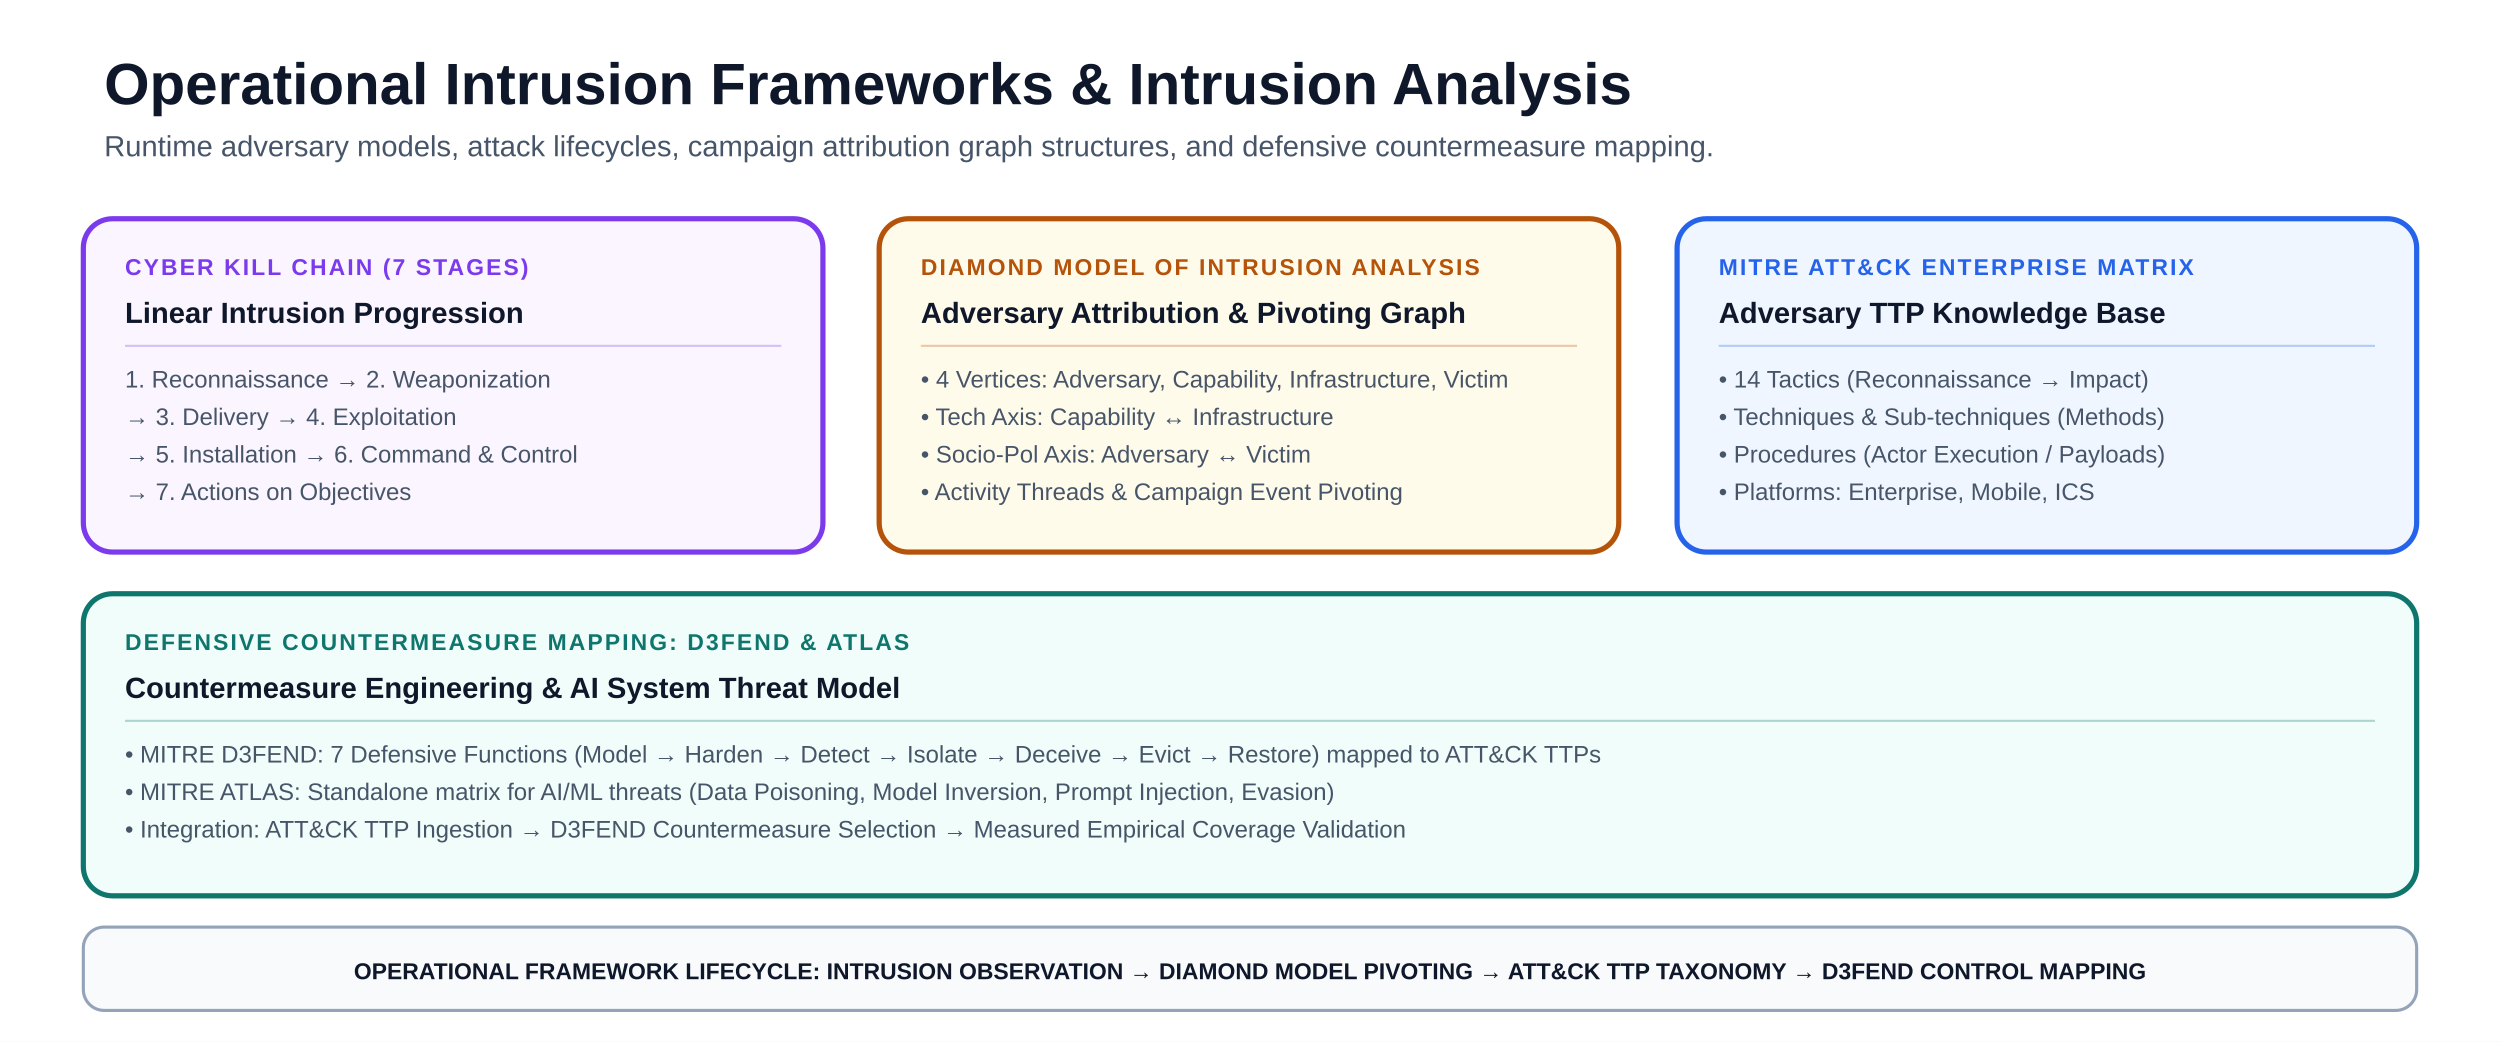
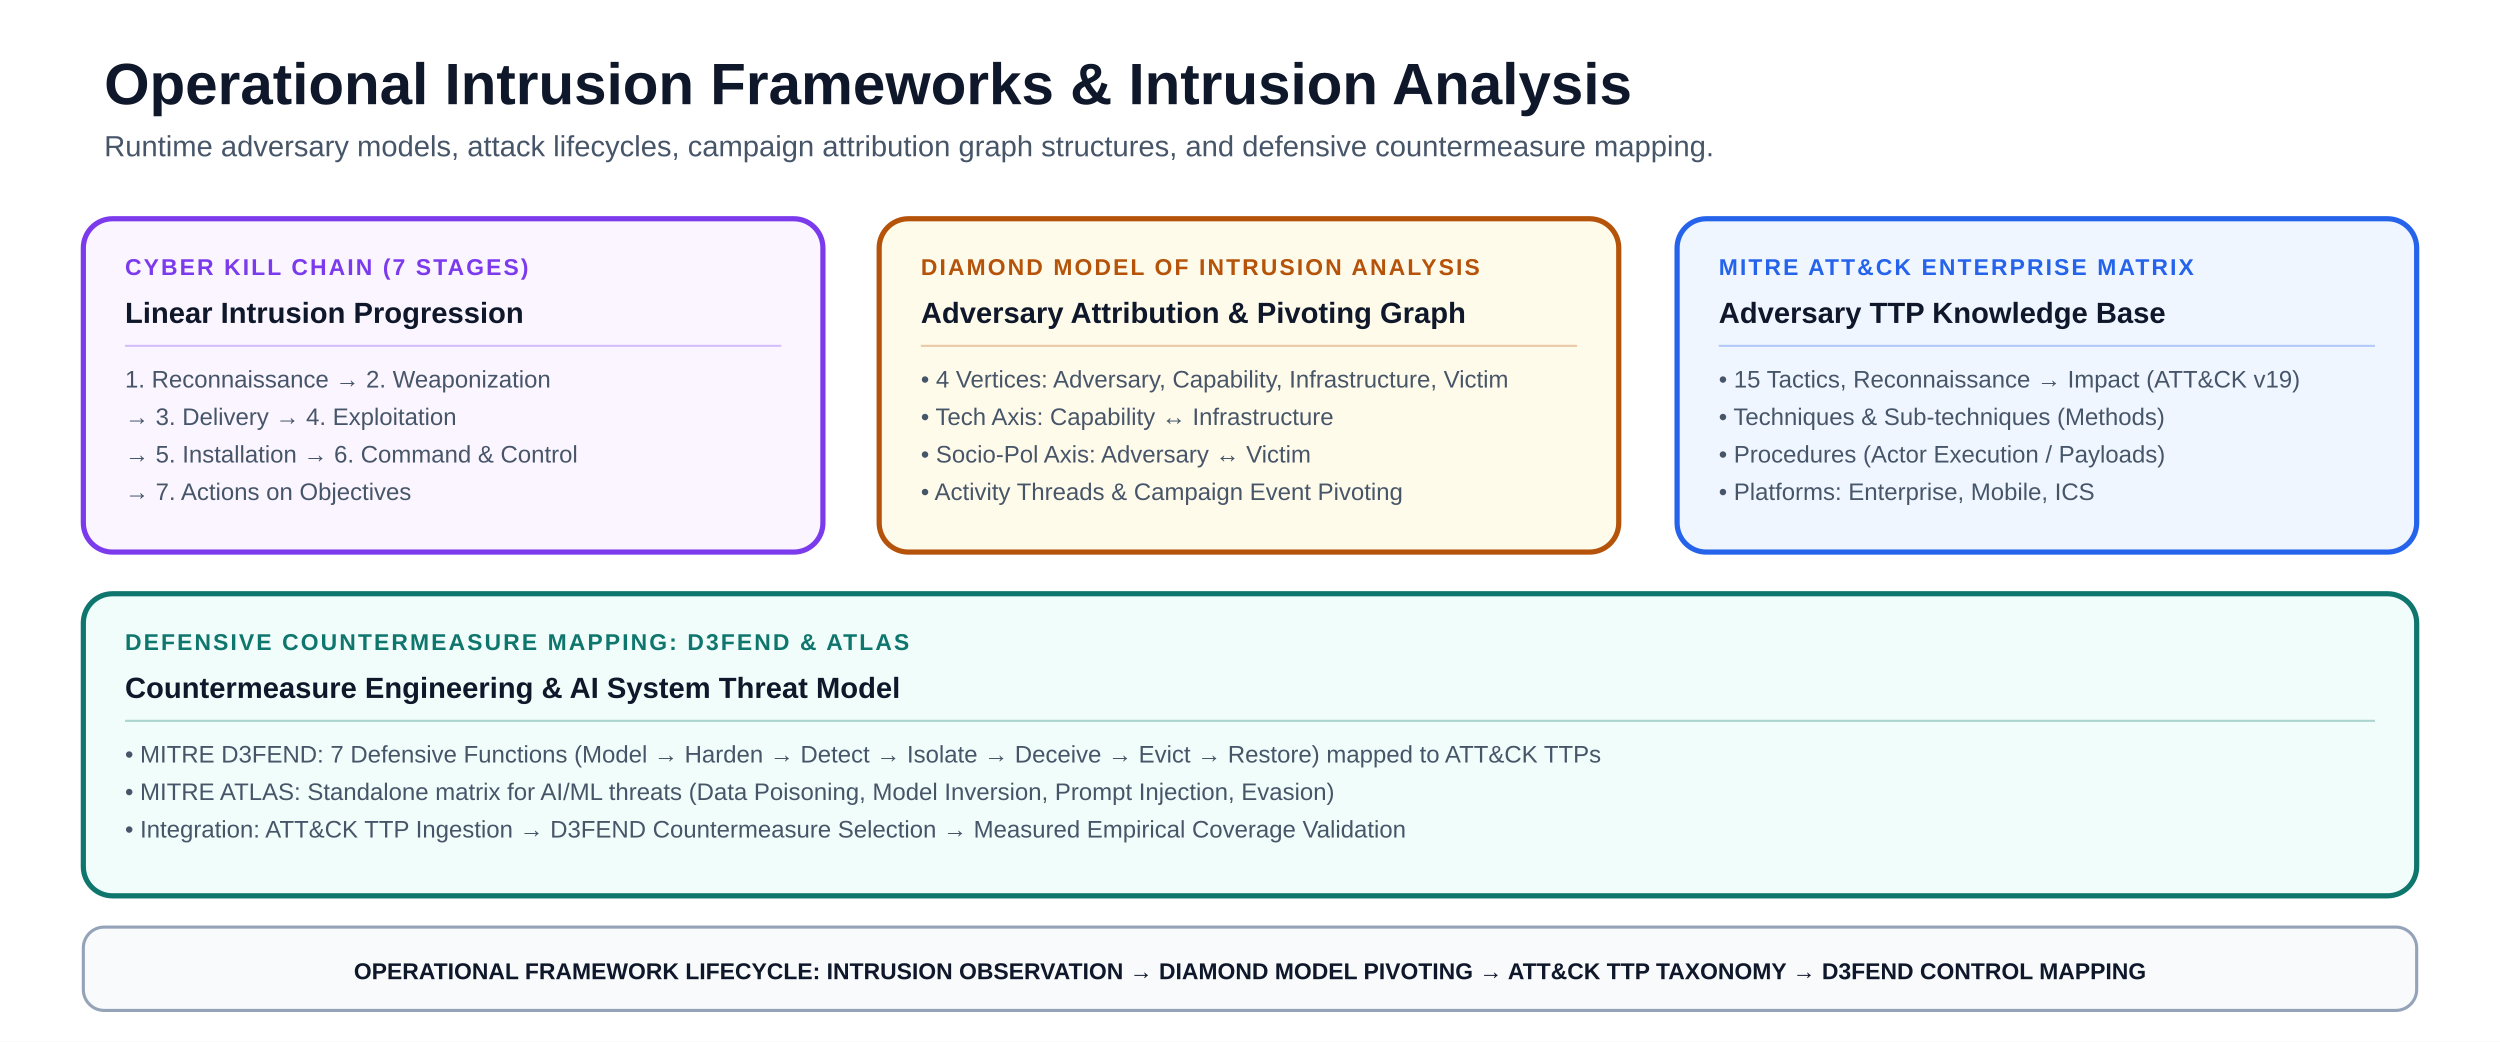
<svg xmlns="http://www.w3.org/2000/svg" viewBox="0 0 1200 500" font-family="-apple-system, BlinkMacSystemFont, 'Segoe UI', Arial, sans-serif" role="img" aria-labelledby="title description">
  <rect width="1200" height="500" fill="#ffffff" />
  <text x="50" y="50" font-size="28" font-weight="850" fill="#0f172a">Operational Intrusion Frameworks &amp; Intrusion Analysis</text>
  <text x="50" y="75" font-size="14" fill="#475569">Runtime adversary models, attack lifecycles, campaign attribution graph structures, and defensive countermeasure mapping.</text>
  <rect x="40" y="105" width="355" height="160" rx="14" fill="#faf5ff" stroke="#7c3aed" stroke-width="2.5" />
  <text x="60" y="132" font-size="11" font-weight="900" letter-spacing="1" fill="#7c3aed">CYBER KILL CHAIN (7 STAGES)</text>
  <text x="60" y="155" font-size="14" font-weight="800" fill="#0f172a">Linear Intrusion Progression</text>
  <line x1="60" y1="166" x2="375" y2="166" stroke="#7c3aed" stroke-opacity="0.3" stroke-width="1" />
  <text x="60" y="186" font-size="11.5" font-weight="500" fill="#475569">1. Reconnaissance → 2. Weaponization</text>
  <text x="60" y="204" font-size="11.5" font-weight="500" fill="#475569">→ 3. Delivery → 4. Exploitation</text>
  <text x="60" y="222" font-size="11.5" font-weight="500" fill="#475569">→ 5. Installation → 6. Command &amp; Control</text>
  <text x="60" y="240" font-size="11.5" font-weight="500" fill="#475569">→ 7. Actions on Objectives</text>
  <rect x="422" y="105" width="355" height="160" rx="14" fill="#fffbeb" stroke="#b45309" stroke-width="2.5" />
  <text x="442" y="132" font-size="11" font-weight="900" letter-spacing="1" fill="#b45309">DIAMOND MODEL OF INTRUSION ANALYSIS</text>
  <text x="442" y="155" font-size="14" font-weight="800" fill="#0f172a">Adversary Attribution &amp; Pivoting Graph</text>
  <line x1="442" y1="166" x2="757" y2="166" stroke="#b45309" stroke-opacity="0.3" stroke-width="1" />
  <text x="442" y="186" font-size="11.5" font-weight="500" fill="#475569">• 4 Vertices: Adversary, Capability, Infrastructure, Victim</text>
  <text x="442" y="204" font-size="11.5" font-weight="500" fill="#475569">• Tech Axis: Capability ↔ Infrastructure</text>
  <text x="442" y="222" font-size="11.5" font-weight="500" fill="#475569">• Socio-Pol Axis: Adversary ↔ Victim</text>
  <text x="442" y="240" font-size="11.5" font-weight="500" fill="#475569">• Activity Threads &amp; Campaign Event Pivoting</text>
  <rect x="805" y="105" width="355" height="160" rx="14" fill="#eff6ff" stroke="#2563eb" stroke-width="2.5" />
  <text x="825" y="132" font-size="11" font-weight="900" letter-spacing="1" fill="#2563eb">MITRE ATT&amp;CK ENTERPRISE MATRIX</text>
  <text x="825" y="155" font-size="14" font-weight="800" fill="#0f172a">Adversary TTP Knowledge Base</text>
  <line x1="825" y1="166" x2="1140" y2="166" stroke="#2563eb" stroke-opacity="0.3" stroke-width="1" />
-   <text x="825" y="186" font-size="11.5" font-weight="500" fill="#475569">• 14 Tactics (Reconnaissance → Impact)</text>
+   <text x="825" y="186" font-size="11.5" font-weight="500" fill="#475569">• 15 Tactics, Reconnaissance → Impact (ATT&amp;CK v19)</text>
  <text x="825" y="204" font-size="11.5" font-weight="500" fill="#475569">• Techniques &amp; Sub-techniques (Methods)</text>
  <text x="825" y="222" font-size="11.5" font-weight="500" fill="#475569">• Procedures (Actor Execution / Payloads)</text>
  <text x="825" y="240" font-size="11.5" font-weight="500" fill="#475569">• Platforms: Enterprise, Mobile, ICS</text>
  <rect x="40" y="285" width="1120" height="145" rx="14" fill="#f0fdfa" stroke="#0f766e" stroke-width="2.5" />
  <text x="60" y="312" font-size="11" font-weight="900" letter-spacing="1" fill="#0f766e">DEFENSIVE COUNTERMEASURE MAPPING: D3FEND &amp; ATLAS</text>
  <text x="60" y="335" font-size="14" font-weight="800" fill="#0f172a">Countermeasure Engineering &amp; AI System Threat Model</text>
  <line x1="60" y1="346" x2="1140" y2="346" stroke="#0f766e" stroke-opacity="0.3" stroke-width="1" />
  <text x="60" y="366" font-size="11.5" font-weight="500" fill="#475569">• MITRE D3FEND: 7 Defensive Functions (Model → Harden → Detect → Isolate → Deceive → Evict → Restore) mapped to ATT&amp;CK TTPs</text>
  <text x="60" y="384" font-size="11.5" font-weight="500" fill="#475569">• MITRE ATLAS: Standalone matrix for AI/ML threats (Data Poisoning, Model Inversion, Prompt Injection, Evasion)</text>
  <text x="60" y="402" font-size="11.5" font-weight="500" fill="#475569">• Integration: ATT&amp;CK TTP Ingestion → D3FEND Countermeasure Selection → Measured Empirical Coverage Validation</text>
  <rect x="40" y="445" width="1120" height="40" rx="10" fill="#f8fafc" stroke="#94a3b8" stroke-width="1.5" />
  <text x="600" y="470" text-anchor="middle" font-size="11" font-weight="800" fill="#0f172a">OPERATIONAL FRAMEWORK LIFECYCLE: INTRUSION OBSERVATION → DIAMOND MODEL PIVOTING → ATT&amp;CK TTP TAXONOMY → D3FEND CONTROL MAPPING</text>
</svg>
